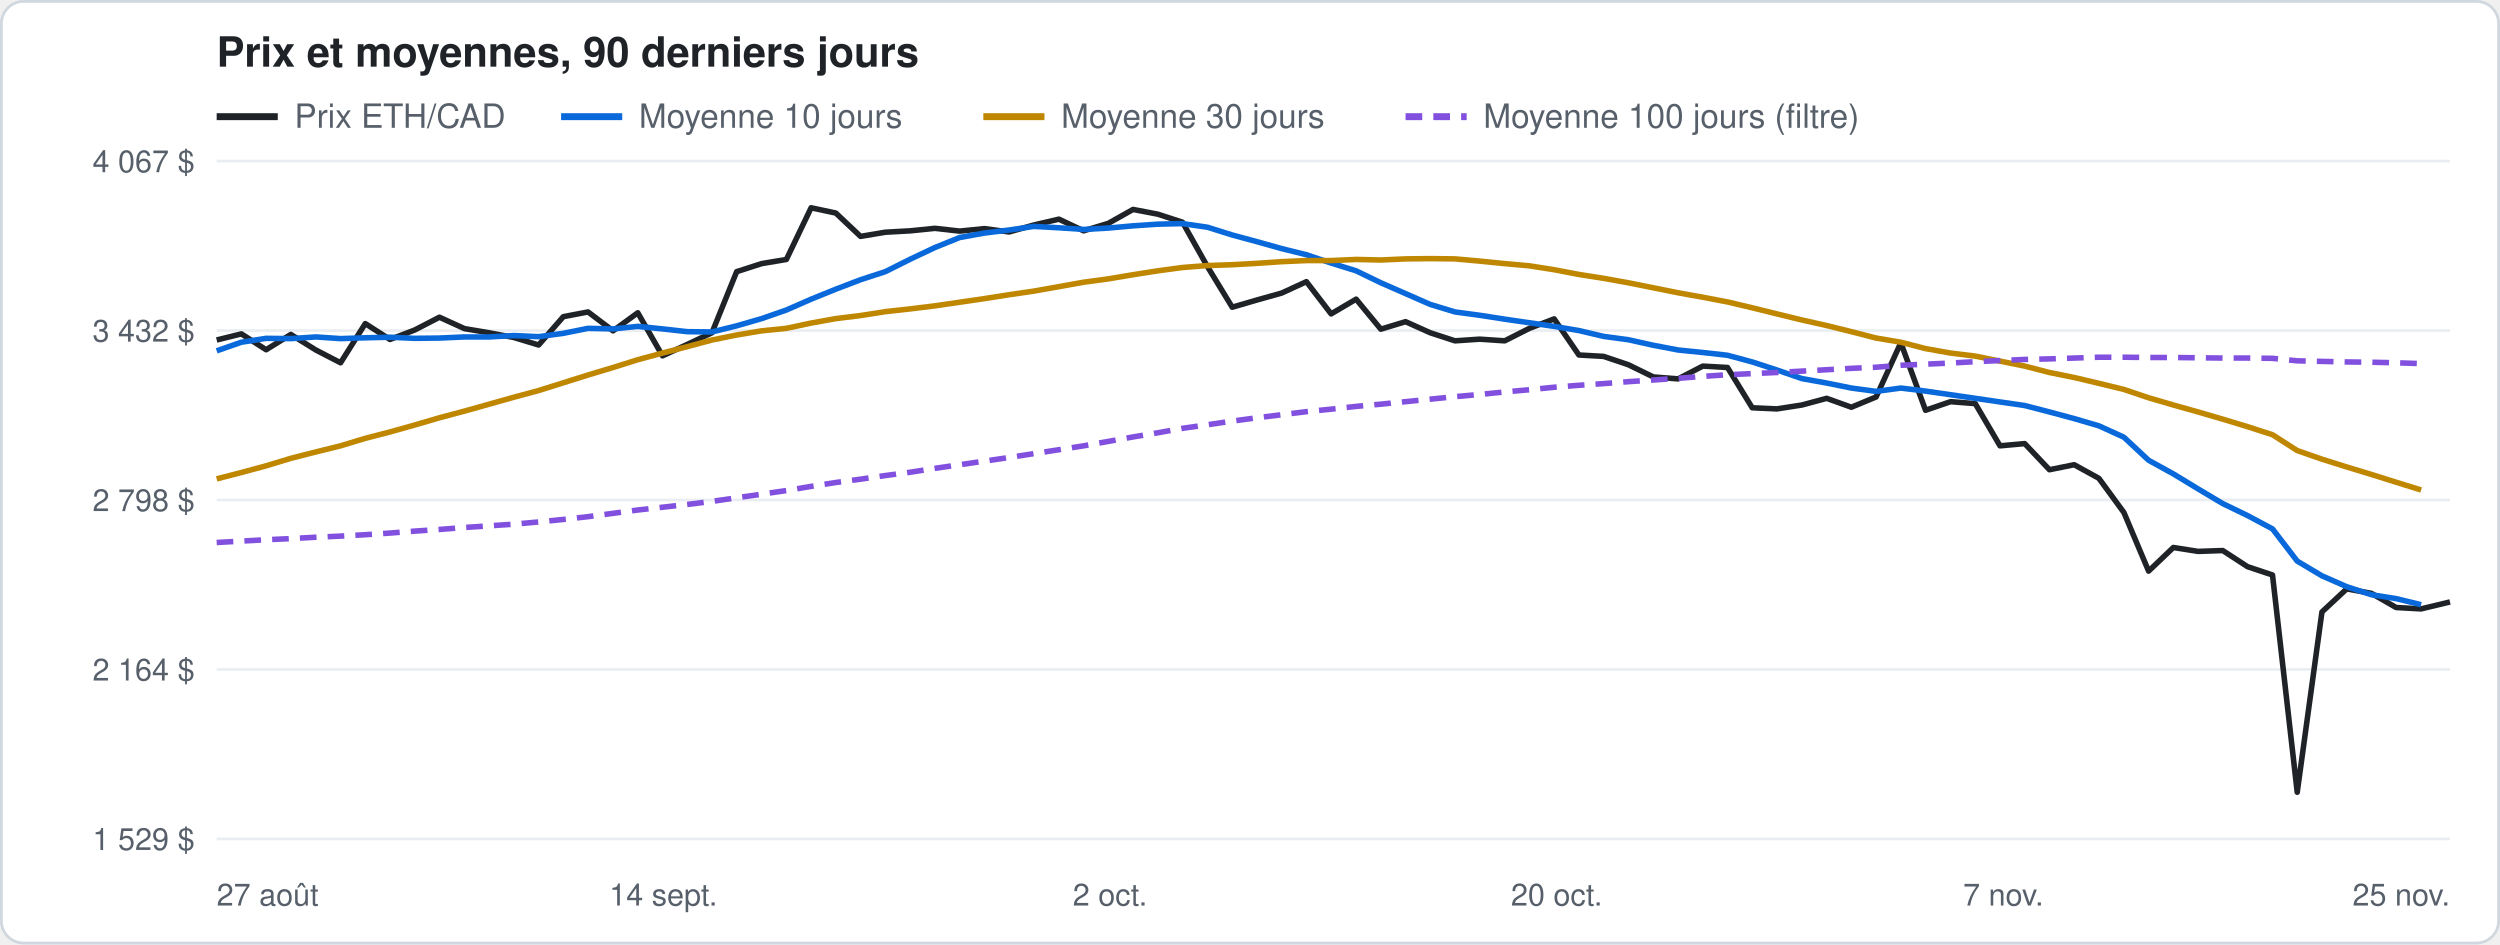
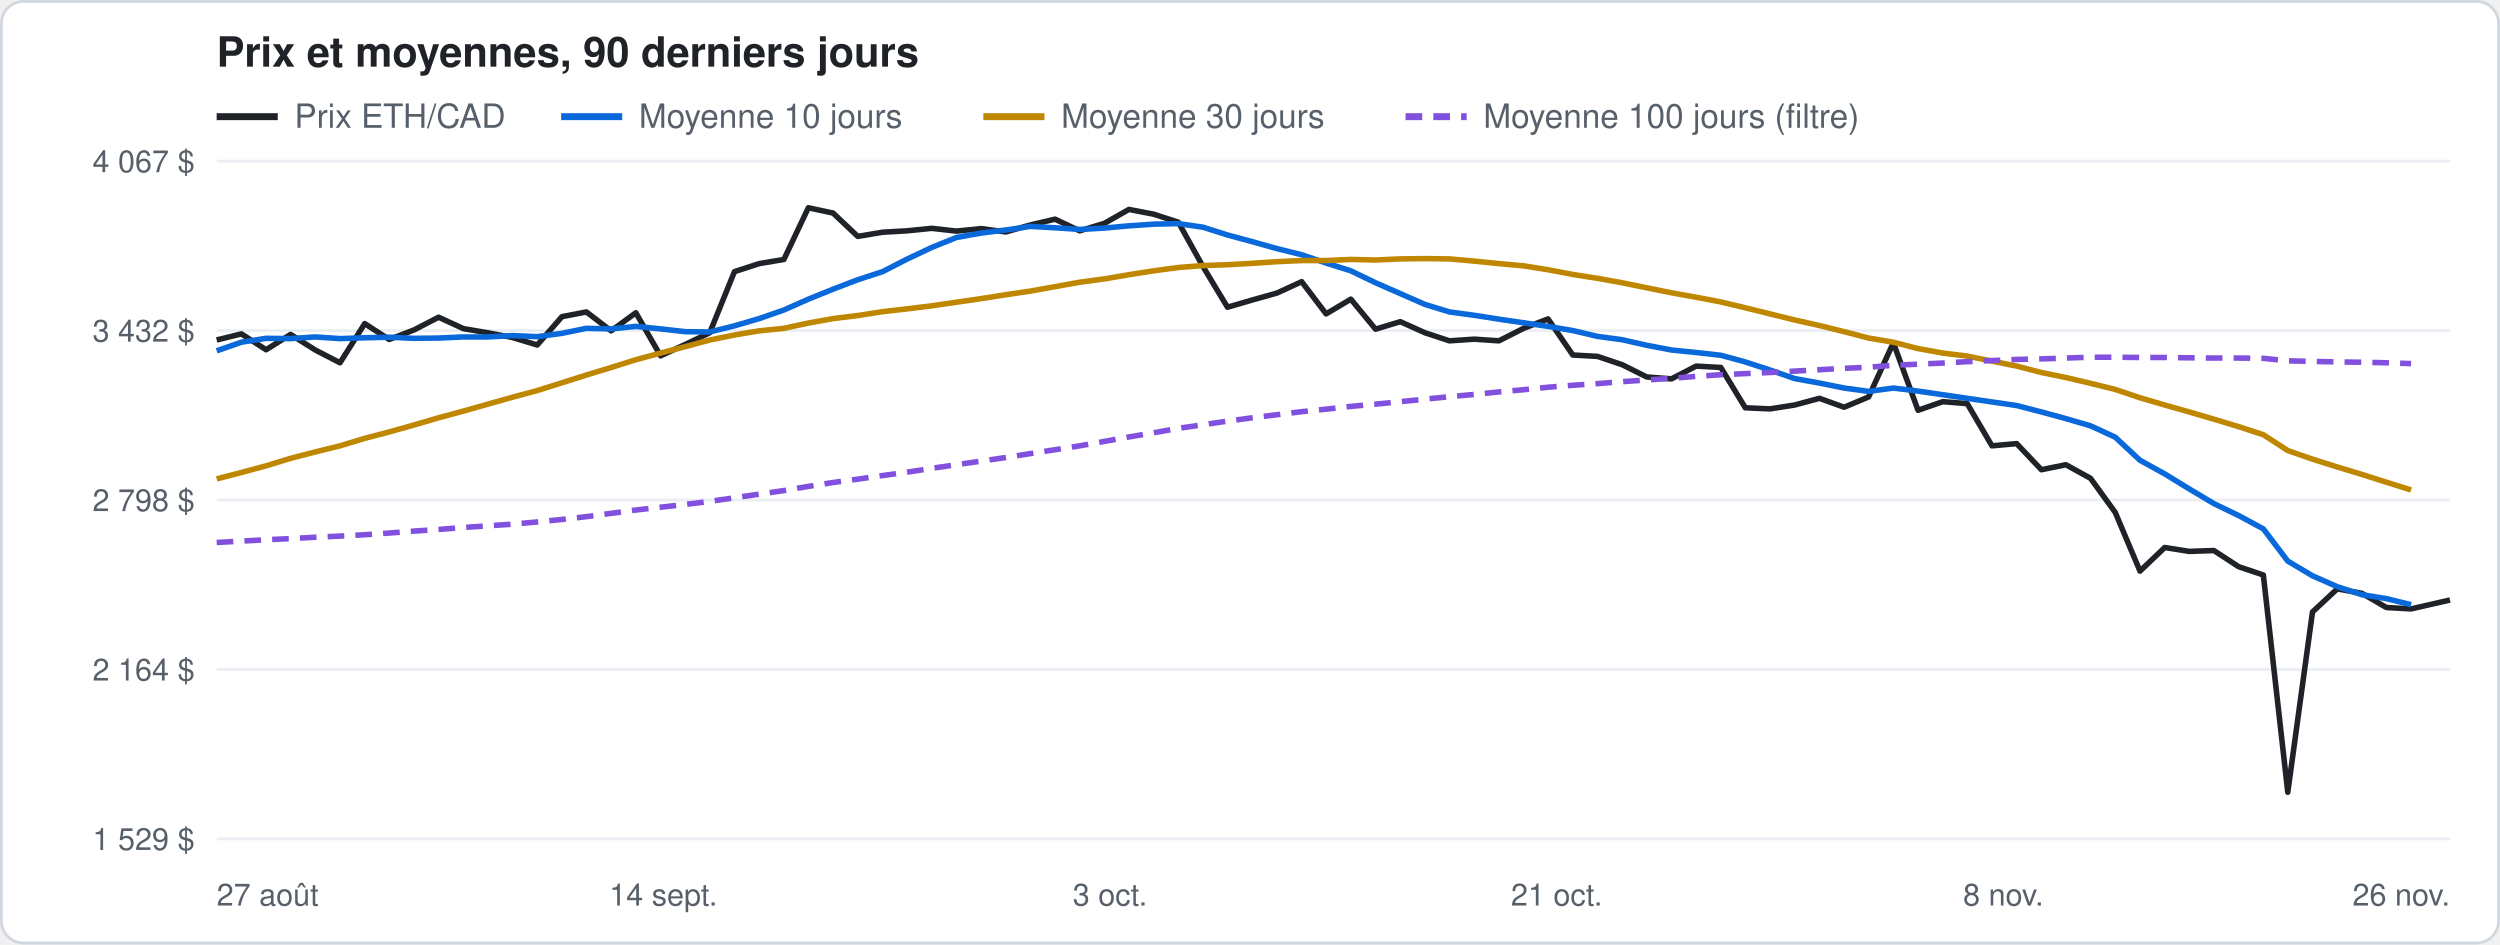
<svg xmlns="http://www.w3.org/2000/svg" width="900" height="340" viewBox="0 0 900 340" font-family="-apple-system, Segoe UI, Helvetica, Arial, sans-serif">
  <rect x="0.5" y="0.5" width="899" height="339" rx="8" fill="#ffffff" stroke="#d0d7de" />
  <text x="78" y="24" font-size="15" font-weight="600" fill="#1f2328">Prix et moyennes, 90 derniers jours</text>
  <line x1="78" y1="42" x2="100" y2="42" stroke="#1f2328" stroke-width="2.5" />
  <text x="106" y="46" font-size="12" fill="#57606a">Prix ETH/CAD</text>
  <line x1="202" y1="42" x2="224" y2="42" stroke="#0969da" stroke-width="2.5" />
  <text x="230" y="46" font-size="12" fill="#57606a">Moyenne 10 jours</text>
  <line x1="354" y1="42" x2="376" y2="42" stroke="#bf8700" stroke-width="2.5" />
  <text x="382" y="46" font-size="12" fill="#57606a">Moyenne 30 jours</text>
  <line x1="506" y1="42" x2="528" y2="42" stroke="#8250df" stroke-width="2.5" stroke-dasharray="6 4" />
  <text x="534" y="46" font-size="12" fill="#57606a">Moyenne 100 jours (filtre)</text>
  <line x1="78" y1="302.0" x2="882" y2="302.0" stroke="#eaeef2" />
  <text x="70" y="306.0" font-size="11" fill="#57606a" text-anchor="end">1 529 $</text>
  <line x1="78" y1="241.0" x2="882" y2="241.0" stroke="#eaeef2" />
  <text x="70" y="245.0" font-size="11" fill="#57606a" text-anchor="end">2 164 $</text>
  <line x1="78" y1="180.0" x2="882" y2="180.0" stroke="#eaeef2" />
  <text x="70" y="184.0" font-size="11" fill="#57606a" text-anchor="end">2 798 $</text>
  <line x1="78" y1="119.0" x2="882" y2="119.0" stroke="#eaeef2" />
  <text x="70" y="123.0" font-size="11" fill="#57606a" text-anchor="end">3 432 $</text>
  <line x1="78" y1="58.0" x2="882" y2="58.0" stroke="#eaeef2" />
  <text x="70" y="62.0" font-size="11" fill="#57606a" text-anchor="end">4 067 $</text>
  <text x="78.0" y="326" font-size="11" fill="#57606a" text-anchor="start">27 août</text>
  <text x="238.8" y="326" font-size="11" fill="#57606a" text-anchor="middle">14 sept.</text>
-   <text x="399.6" y="326" font-size="11" fill="#57606a" text-anchor="middle">2 oct.</text>
-   <text x="560.4" y="326" font-size="11" fill="#57606a" text-anchor="middle">20 oct.</text>
-   <text x="721.2" y="326" font-size="11" fill="#57606a" text-anchor="middle">7 nov.</text>
-   <text x="882.0" y="326" font-size="11" fill="#57606a" text-anchor="end">25 nov.</text>
-   <polyline points="78.0,122.4 86.9,120.2 95.8,125.9 104.7,120.4 113.7,126.0 122.6,130.6 131.5,116.5 140.4,122.2 149.3,118.8 158.2,114.2 167.2,118.3 176.1,119.8 185.0,121.5 193.9,124.2 202.8,114.0 211.7,112.3 220.7,119.1 229.6,112.6 238.5,128.1 247.4,124.0 256.3,119.8 265.2,97.8 274.2,94.9 283.1,93.4 292.0,74.8 300.9,76.7 309.8,85.1 318.7,83.6 327.7,83.1 336.6,82.2 345.5,83.2 354.4,82.3 363.3,83.5 372.2,81.0 381.2,78.9 390.1,83.1 399.0,80.4 407.9,75.4 416.8,77.1 425.7,80.0 434.7,96.0 443.6,110.6 452.5,108.0 461.4,105.5 470.3,101.4 479.2,113.0 488.2,107.7 497.1,118.5 506.0,115.8 514.9,119.8 523.8,122.7 532.7,122.1 541.7,122.7 550.6,118.2 559.5,114.8 568.4,127.8 577.3,128.3 586.2,131.3 595.2,135.7 604.1,136.4 613.0,131.8 621.9,132.3 630.8,146.8 639.7,147.2 648.7,145.8 657.6,143.4 666.5,146.6 675.4,142.9 684.3,123.4 693.2,147.7 702.2,144.6 711.1,145.3 720.0,160.5 728.9,159.7 737.8,169.1 746.7,167.3 755.6,172.2 764.6,184.5 773.5,205.6 782.4,197.1 791.3,198.5 800.2,198.2 809.1,204.0 818.1,207.0 827.0,285.2 835.9,220.3 844.8,212.0 853.7,213.6 862.6,218.7 871.6,219.2 882.0,216.7" fill="none" stroke="#1f2328" stroke-width="2" stroke-linejoin="round" />
-   <polyline points="78.0,126.3 86.9,123.2 95.8,121.8 104.7,121.9 113.7,121.3 122.6,121.9 131.5,121.6 140.4,121.4 149.3,121.8 158.2,121.7 167.2,121.3 176.1,121.3 185.0,120.8 193.9,121.2 202.8,120.0 211.7,118.2 220.7,118.4 229.6,117.5 238.5,118.4 247.4,119.4 256.3,119.5 265.2,117.3 274.2,114.7 283.1,111.6 292.0,107.7 300.9,104.1 309.8,100.7 318.7,97.8 327.7,93.3 336.6,89.1 345.5,85.5 354.4,83.9 363.3,82.8 372.2,81.5 381.2,82.0 390.1,82.6 399.0,82.1 407.9,81.3 416.8,80.7 425.7,80.5 434.7,81.8 443.6,84.6 452.5,87.0 461.4,89.5 470.3,91.7 479.2,94.7 488.2,97.5 497.1,101.8 506.0,105.7 514.9,109.6 523.8,112.3 532.7,113.5 541.7,114.9 550.6,116.2 559.5,117.5 568.4,119.0 577.3,121.1 586.2,122.3 595.2,124.3 604.1,126.0 613.0,126.9 621.9,127.9 630.8,130.3 639.7,133.2 648.7,136.3 657.6,137.9 666.5,139.7 675.4,140.9 684.3,139.7 693.2,140.8 702.2,142.1 711.1,143.4 720.0,144.7 728.9,146.0 737.8,148.3 746.7,150.7 755.6,153.3 764.6,157.4 773.5,165.7 782.4,170.6 791.3,176.0 800.2,181.3 809.1,185.6 818.1,190.4 827.0,202.0 835.9,207.3 844.8,211.2 853.7,214.1 862.6,215.5 871.6,217.7" fill="none" stroke="#0969da" stroke-width="2" stroke-linejoin="round" />
-   <polyline points="78.0,172.4 86.9,170.1 95.8,167.7 104.7,165.0 113.7,162.7 122.6,160.5 131.5,157.8 140.4,155.5 149.3,153.0 158.2,150.4 167.2,148.0 176.1,145.5 185.0,143.0 193.9,140.6 202.8,137.8 211.7,135.0 220.7,132.3 229.6,129.5 238.5,127.1 247.4,124.8 256.3,122.4 265.2,120.6 274.2,119.1 283.1,118.2 292.0,116.3 300.9,114.7 309.8,113.6 318.7,112.2 327.7,111.2 336.6,110.1 345.5,108.8 354.4,107.5 363.3,106.1 372.2,104.8 381.2,103.2 390.1,101.6 399.0,100.4 407.9,98.9 416.8,97.5 425.7,96.3 434.7,95.6 443.6,95.3 452.5,94.8 461.4,94.2 470.3,93.8 479.2,93.8 488.2,93.4 497.1,93.6 506.0,93.2 514.9,93.1 523.8,93.2 532.7,94.0 541.7,94.9 550.6,95.7 559.5,97.1 568.4,98.8 577.3,100.2 586.2,101.8 595.2,103.6 604.1,105.4 613.0,107.0 621.9,108.7 630.8,110.8 639.7,113.0 648.7,115.2 657.6,117.2 666.5,119.4 675.4,121.7 684.3,123.2 693.2,125.5 702.2,127.1 711.1,128.2 720.0,130.0 728.9,131.8 737.8,134.1 746.7,135.9 755.6,138.0 764.6,140.2 773.5,143.2 782.4,145.8 791.3,148.3 800.2,150.9 809.1,153.6 818.1,156.5 827.0,162.2 835.9,165.3 844.8,168.1 853.7,170.8 862.6,173.6 871.6,176.4" fill="none" stroke="#bf8700" stroke-width="2" stroke-linejoin="round" />
-   <polyline points="78.0,195.3 86.9,194.8 95.8,194.3 104.7,193.9 113.7,193.4 122.6,193.0 131.5,192.5 140.4,191.9 149.3,191.2 158.2,190.6 167.2,189.9 176.1,189.3 185.0,188.7 193.9,187.9 202.8,187.0 211.7,186.0 220.7,184.8 229.6,183.6 238.5,182.6 247.4,181.6 256.3,180.5 265.2,179.2 274.2,177.9 283.1,176.6 292.0,175.1 300.9,173.7 309.8,172.5 318.7,171.2 327.7,170.0 336.6,168.6 345.5,167.3 354.4,166.0 363.3,164.7 372.2,163.3 381.2,161.9 390.1,160.5 399.0,158.9 407.9,157.3 416.8,155.8 425.7,154.2 434.7,152.9 443.6,151.6 452.5,150.4 461.4,149.3 470.3,148.2 479.2,147.3 488.2,146.3 497.1,145.5 506.0,144.6 514.9,143.7 523.8,142.8 532.7,142.0 541.7,141.1 550.6,140.3 559.5,139.4 568.4,138.7 577.3,138.1 586.2,137.4 595.2,136.8 604.1,136.2 613.0,135.5 621.9,134.9 630.8,134.5 639.7,134.1 648.7,133.6 657.6,133.1 666.5,132.6 675.4,132.2 684.3,131.5 693.2,131.1 702.2,130.7 711.1,130.2 720.0,129.8 728.9,129.4 737.8,129.2 746.7,128.9 755.6,128.6 764.6,128.6 773.5,128.7 782.4,128.7 791.3,128.8 800.2,128.9 809.1,128.9 818.1,129.0 827.0,129.9 835.9,130.1 844.8,130.3 853.7,130.4 862.6,130.6 871.6,130.9" fill="none" stroke="#8250df" stroke-width="2" stroke-linejoin="round" stroke-dasharray="6 4" />
+   <text x="399.6" y="326" font-size="11" fill="#57606a" text-anchor="middle">3 oct.</text>
+   <text x="560.4" y="326" font-size="11" fill="#57606a" text-anchor="middle">21 oct.</text>
+   <text x="721.2" y="326" font-size="11" fill="#57606a" text-anchor="middle">8 nov.</text>
+   <text x="882.0" y="326" font-size="11" fill="#57606a" text-anchor="end">26 nov.</text>
+   <polyline points="78.0,122.4 86.9,120.2 95.8,125.9 104.6,120.4 113.5,126.0 122.4,130.6 131.3,116.5 140.1,122.2 149.0,118.8 157.9,114.2 166.8,118.3 175.6,119.8 184.5,121.5 193.4,124.2 202.3,114.0 211.1,112.3 220.0,119.1 228.9,112.6 237.8,128.1 246.7,124.0 255.5,119.8 264.4,97.8 273.3,94.9 282.2,93.4 291.0,74.8 299.9,76.7 308.8,85.1 317.7,83.6 326.5,83.1 335.4,82.2 344.3,83.2 353.2,82.3 362.1,83.5 370.9,81.0 379.8,78.9 388.7,83.1 397.6,80.4 406.4,75.4 415.3,77.1 424.2,80.0 433.1,96.0 441.9,110.6 450.8,108.0 459.7,105.5 468.6,101.4 477.4,113.0 486.3,107.7 495.2,118.5 504.1,115.8 513.0,119.8 521.8,122.7 530.7,122.1 539.6,122.7 548.5,118.2 557.3,114.8 566.2,127.8 575.1,128.3 584.0,131.3 592.8,135.7 601.7,136.4 610.6,131.8 619.5,132.3 628.3,146.8 637.2,147.2 646.1,145.8 655.0,143.4 663.9,146.6 672.7,142.9 681.6,123.4 690.5,147.7 699.4,144.6 708.2,145.3 717.1,160.5 726.0,159.7 734.9,169.1 743.7,167.3 752.6,172.2 761.5,184.5 770.4,205.6 779.3,197.1 788.1,198.5 797.0,198.2 805.9,204.0 814.8,207.0 823.6,285.2 832.5,220.3 841.4,212.0 850.3,213.6 859.1,218.7 868.0,219.2 882.0,216.0" fill="none" stroke="#1f2328" stroke-width="2" stroke-linejoin="round" />
+   <polyline points="78.0,126.3 86.9,123.2 95.8,121.8 104.6,121.9 113.5,121.3 122.4,121.9 131.3,121.6 140.1,121.4 149.0,121.8 157.9,121.7 166.8,121.3 175.6,121.3 184.5,120.8 193.4,121.2 202.3,120.0 211.1,118.2 220.0,118.4 228.9,117.5 237.8,118.4 246.7,119.4 255.5,119.5 264.4,117.3 273.3,114.7 282.2,111.6 291.0,107.7 299.9,104.1 308.8,100.7 317.7,97.8 326.5,93.3 335.4,89.1 344.3,85.5 353.2,83.9 362.1,82.8 370.9,81.5 379.8,82.0 388.7,82.6 397.6,82.1 406.4,81.3 415.3,80.7 424.2,80.5 433.1,81.8 441.9,84.6 450.8,87.0 459.7,89.5 468.6,91.7 477.4,94.7 486.3,97.5 495.2,101.8 504.1,105.7 513.0,109.6 521.8,112.3 530.7,113.5 539.6,114.9 548.5,116.2 557.3,117.5 566.2,119.0 575.1,121.1 584.0,122.3 592.8,124.3 601.7,126.0 610.6,126.9 619.5,127.9 628.3,130.3 637.2,133.2 646.1,136.3 655.0,137.9 663.9,139.7 672.7,140.9 681.6,139.7 690.5,140.8 699.4,142.1 708.2,143.4 717.1,144.7 726.0,146.0 734.9,148.3 743.7,150.7 752.6,153.3 761.5,157.4 770.4,165.7 779.3,170.6 788.1,176.0 797.0,181.3 805.9,185.6 814.8,190.4 823.6,202.0 832.5,207.3 841.4,211.2 850.3,214.1 859.1,215.5 868.0,217.7" fill="none" stroke="#0969da" stroke-width="2" stroke-linejoin="round" />
+   <polyline points="78.0,172.4 86.9,170.1 95.8,167.7 104.6,165.0 113.5,162.7 122.4,160.5 131.3,157.8 140.1,155.5 149.0,153.0 157.9,150.4 166.8,148.0 175.6,145.5 184.5,143.0 193.4,140.6 202.3,137.8 211.1,135.0 220.0,132.3 228.9,129.5 237.8,127.1 246.7,124.8 255.5,122.4 264.4,120.6 273.3,119.1 282.2,118.2 291.0,116.3 299.9,114.7 308.8,113.6 317.7,112.2 326.5,111.2 335.4,110.1 344.3,108.8 353.2,107.5 362.1,106.1 370.9,104.8 379.8,103.2 388.7,101.6 397.6,100.4 406.4,98.9 415.3,97.5 424.2,96.3 433.1,95.6 441.9,95.3 450.8,94.8 459.7,94.2 468.6,93.8 477.4,93.8 486.3,93.4 495.2,93.6 504.1,93.2 513.0,93.1 521.8,93.2 530.7,94.0 539.6,94.9 548.5,95.7 557.3,97.1 566.2,98.8 575.1,100.2 584.0,101.8 592.8,103.6 601.7,105.4 610.6,107.0 619.5,108.7 628.3,110.8 637.2,113.0 646.1,115.2 655.0,117.2 663.9,119.4 672.7,121.7 681.6,123.2 690.5,125.5 699.4,127.1 708.2,128.2 717.1,130.0 726.0,131.8 734.9,134.1 743.7,135.9 752.6,138.0 761.5,140.2 770.4,143.2 779.3,145.8 788.1,148.3 797.0,150.9 805.9,153.6 814.8,156.5 823.6,162.2 832.5,165.3 841.4,168.1 850.3,170.8 859.1,173.6 868.0,176.4" fill="none" stroke="#bf8700" stroke-width="2" stroke-linejoin="round" />
+   <polyline points="78.0,195.3 86.9,194.8 95.8,194.3 104.6,193.9 113.5,193.4 122.4,193.0 131.3,192.5 140.1,191.9 149.0,191.2 157.9,190.6 166.8,189.9 175.6,189.3 184.5,188.7 193.4,187.9 202.3,187.0 211.1,186.0 220.0,184.8 228.9,183.6 237.8,182.6 246.7,181.6 255.5,180.5 264.4,179.2 273.3,177.9 282.2,176.6 291.0,175.1 299.9,173.7 308.8,172.5 317.7,171.2 326.5,170.0 335.4,168.6 344.3,167.3 353.2,166.0 362.1,164.7 370.9,163.3 379.8,161.9 388.7,160.5 397.6,158.9 406.4,157.3 415.3,155.8 424.2,154.2 433.1,152.9 441.9,151.6 450.8,150.4 459.7,149.3 468.6,148.2 477.4,147.3 486.3,146.3 495.2,145.5 504.1,144.6 513.0,143.7 521.8,142.8 530.7,142.0 539.6,141.1 548.5,140.3 557.3,139.4 566.2,138.7 575.1,138.1 584.0,137.4 592.8,136.8 601.7,136.2 610.6,135.5 619.5,134.9 628.3,134.5 637.2,134.1 646.1,133.6 655.0,133.1 663.9,132.6 672.7,132.2 681.6,131.5 690.5,131.1 699.4,130.7 708.2,130.2 717.1,129.8 726.0,129.4 734.9,129.2 743.7,128.9 752.6,128.6 761.5,128.6 770.4,128.7 779.3,128.7 788.1,128.8 797.0,128.9 805.9,128.9 814.8,129.0 823.6,129.9 832.5,130.1 841.4,130.3 850.3,130.4 859.1,130.6 868.0,130.9" fill="none" stroke="#8250df" stroke-width="2" stroke-linejoin="round" stroke-dasharray="6 4" />
</svg>
